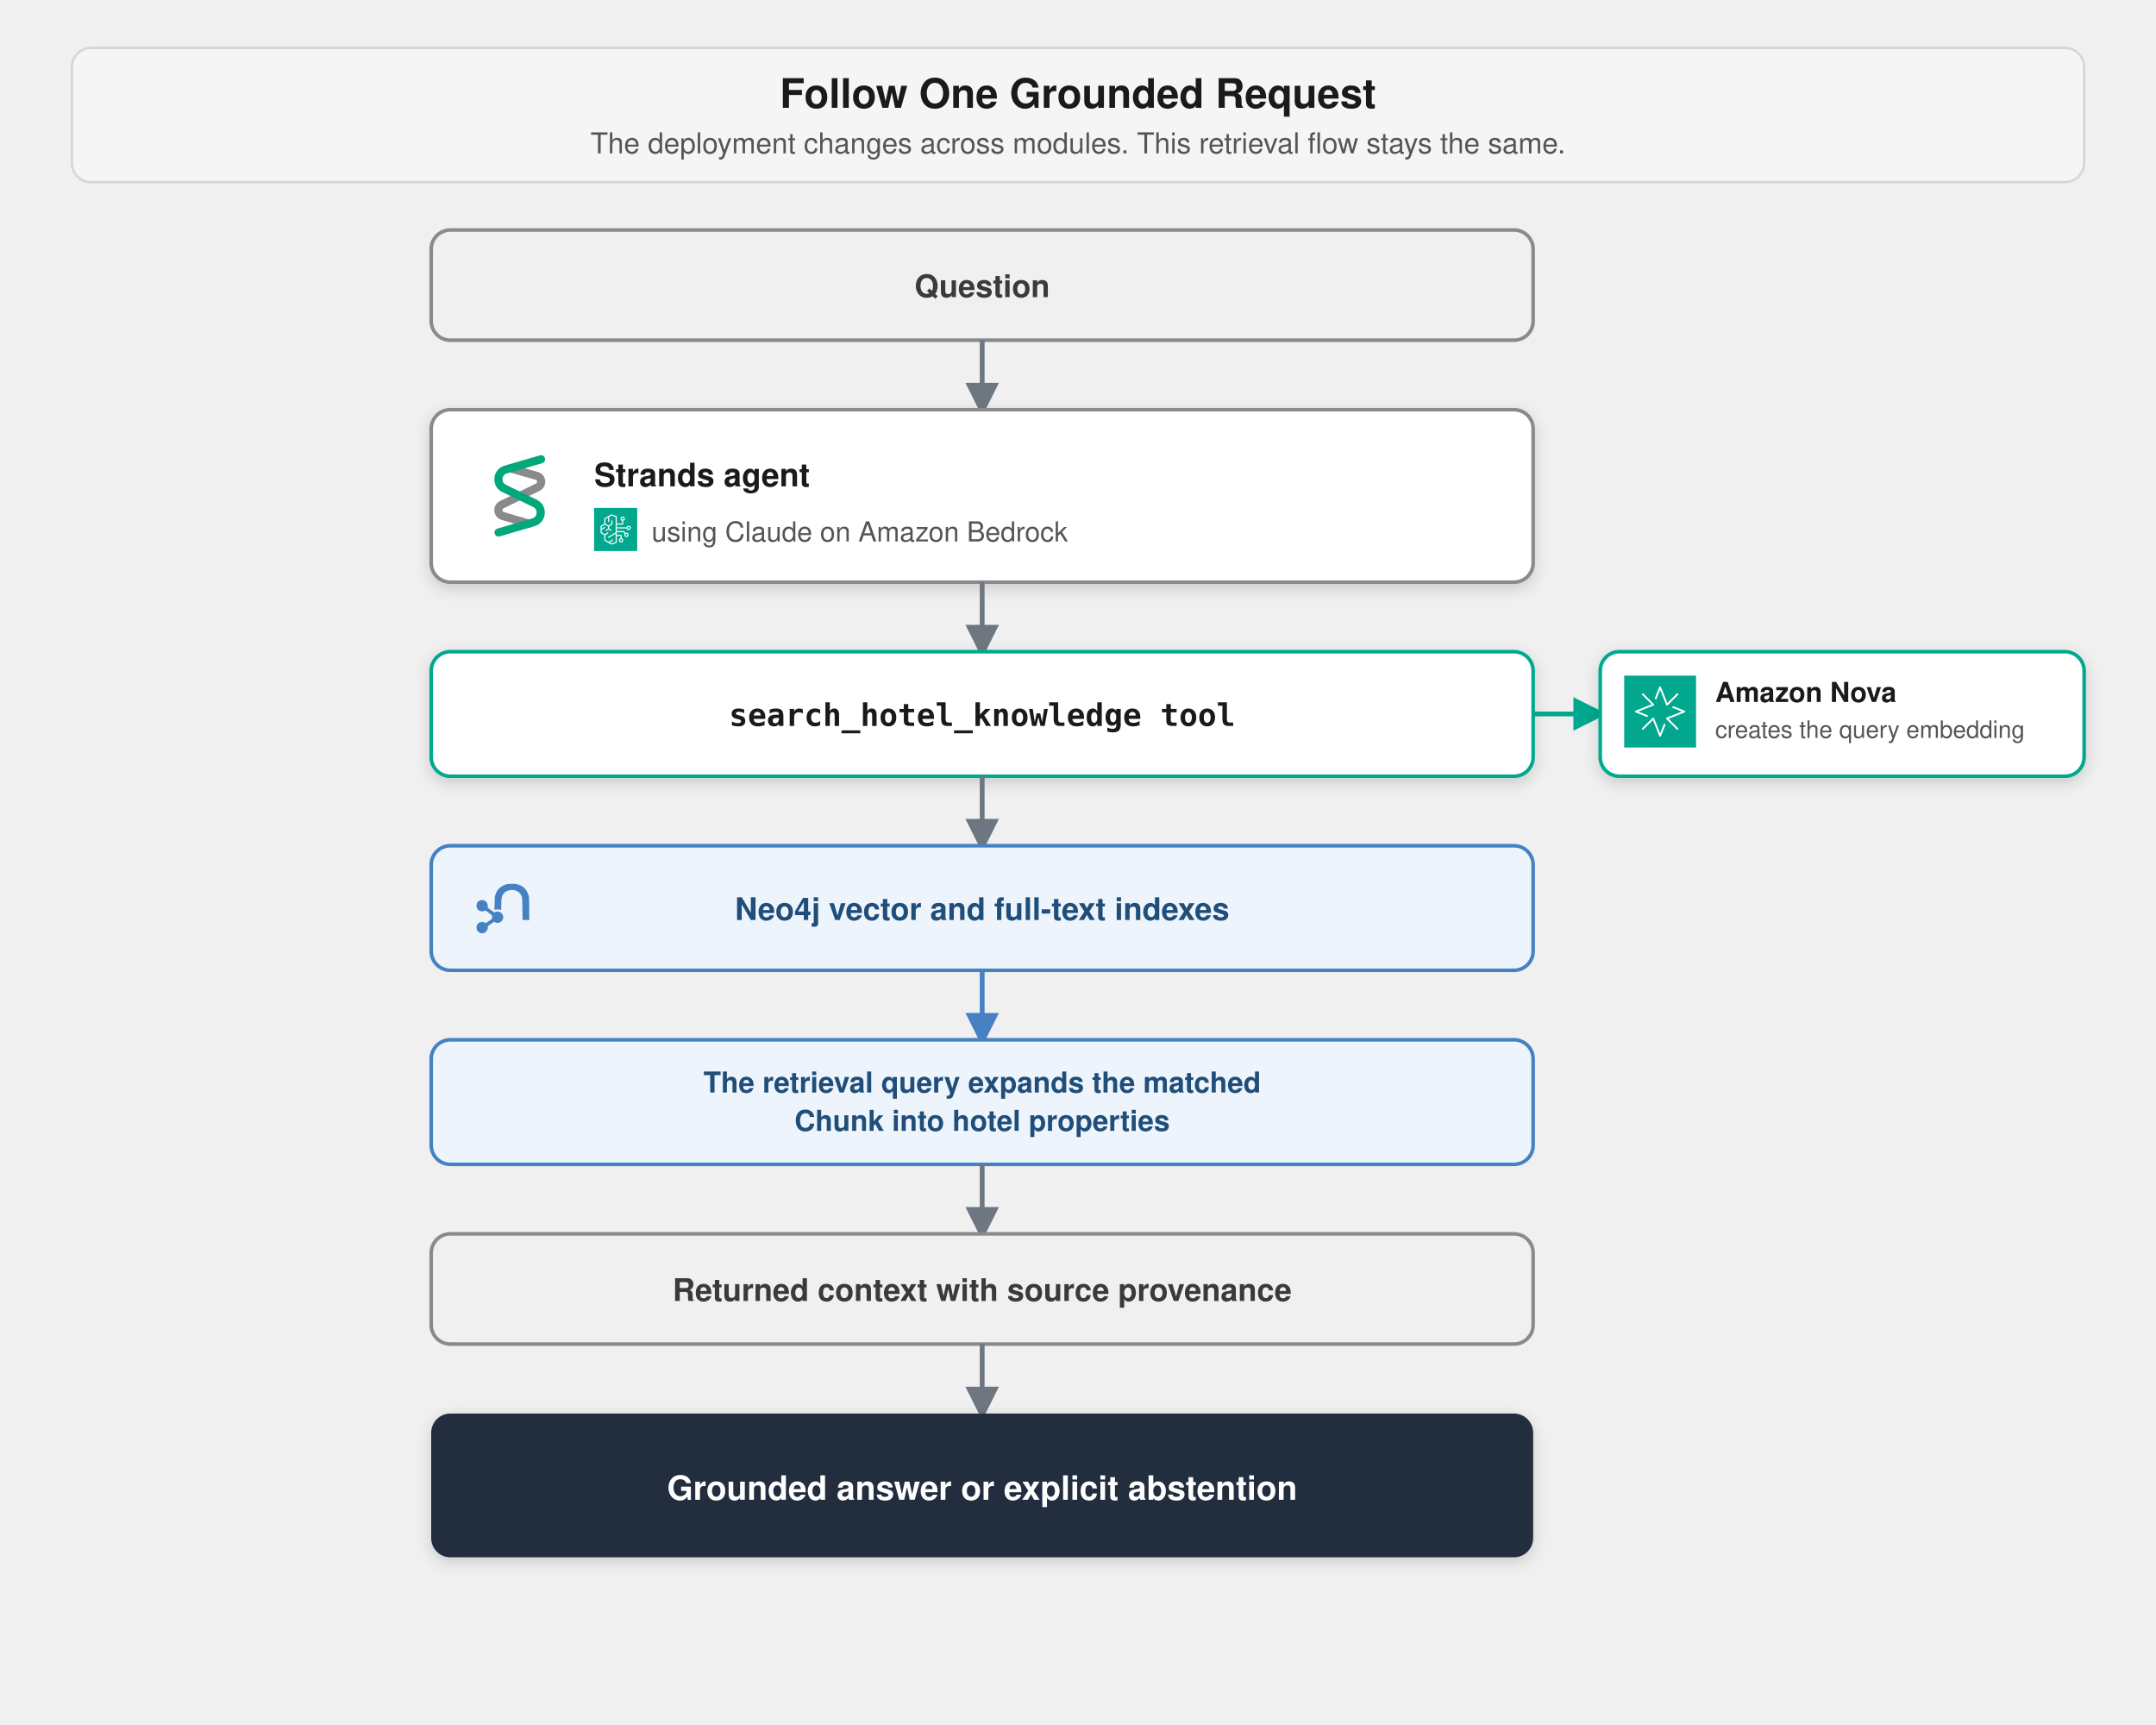
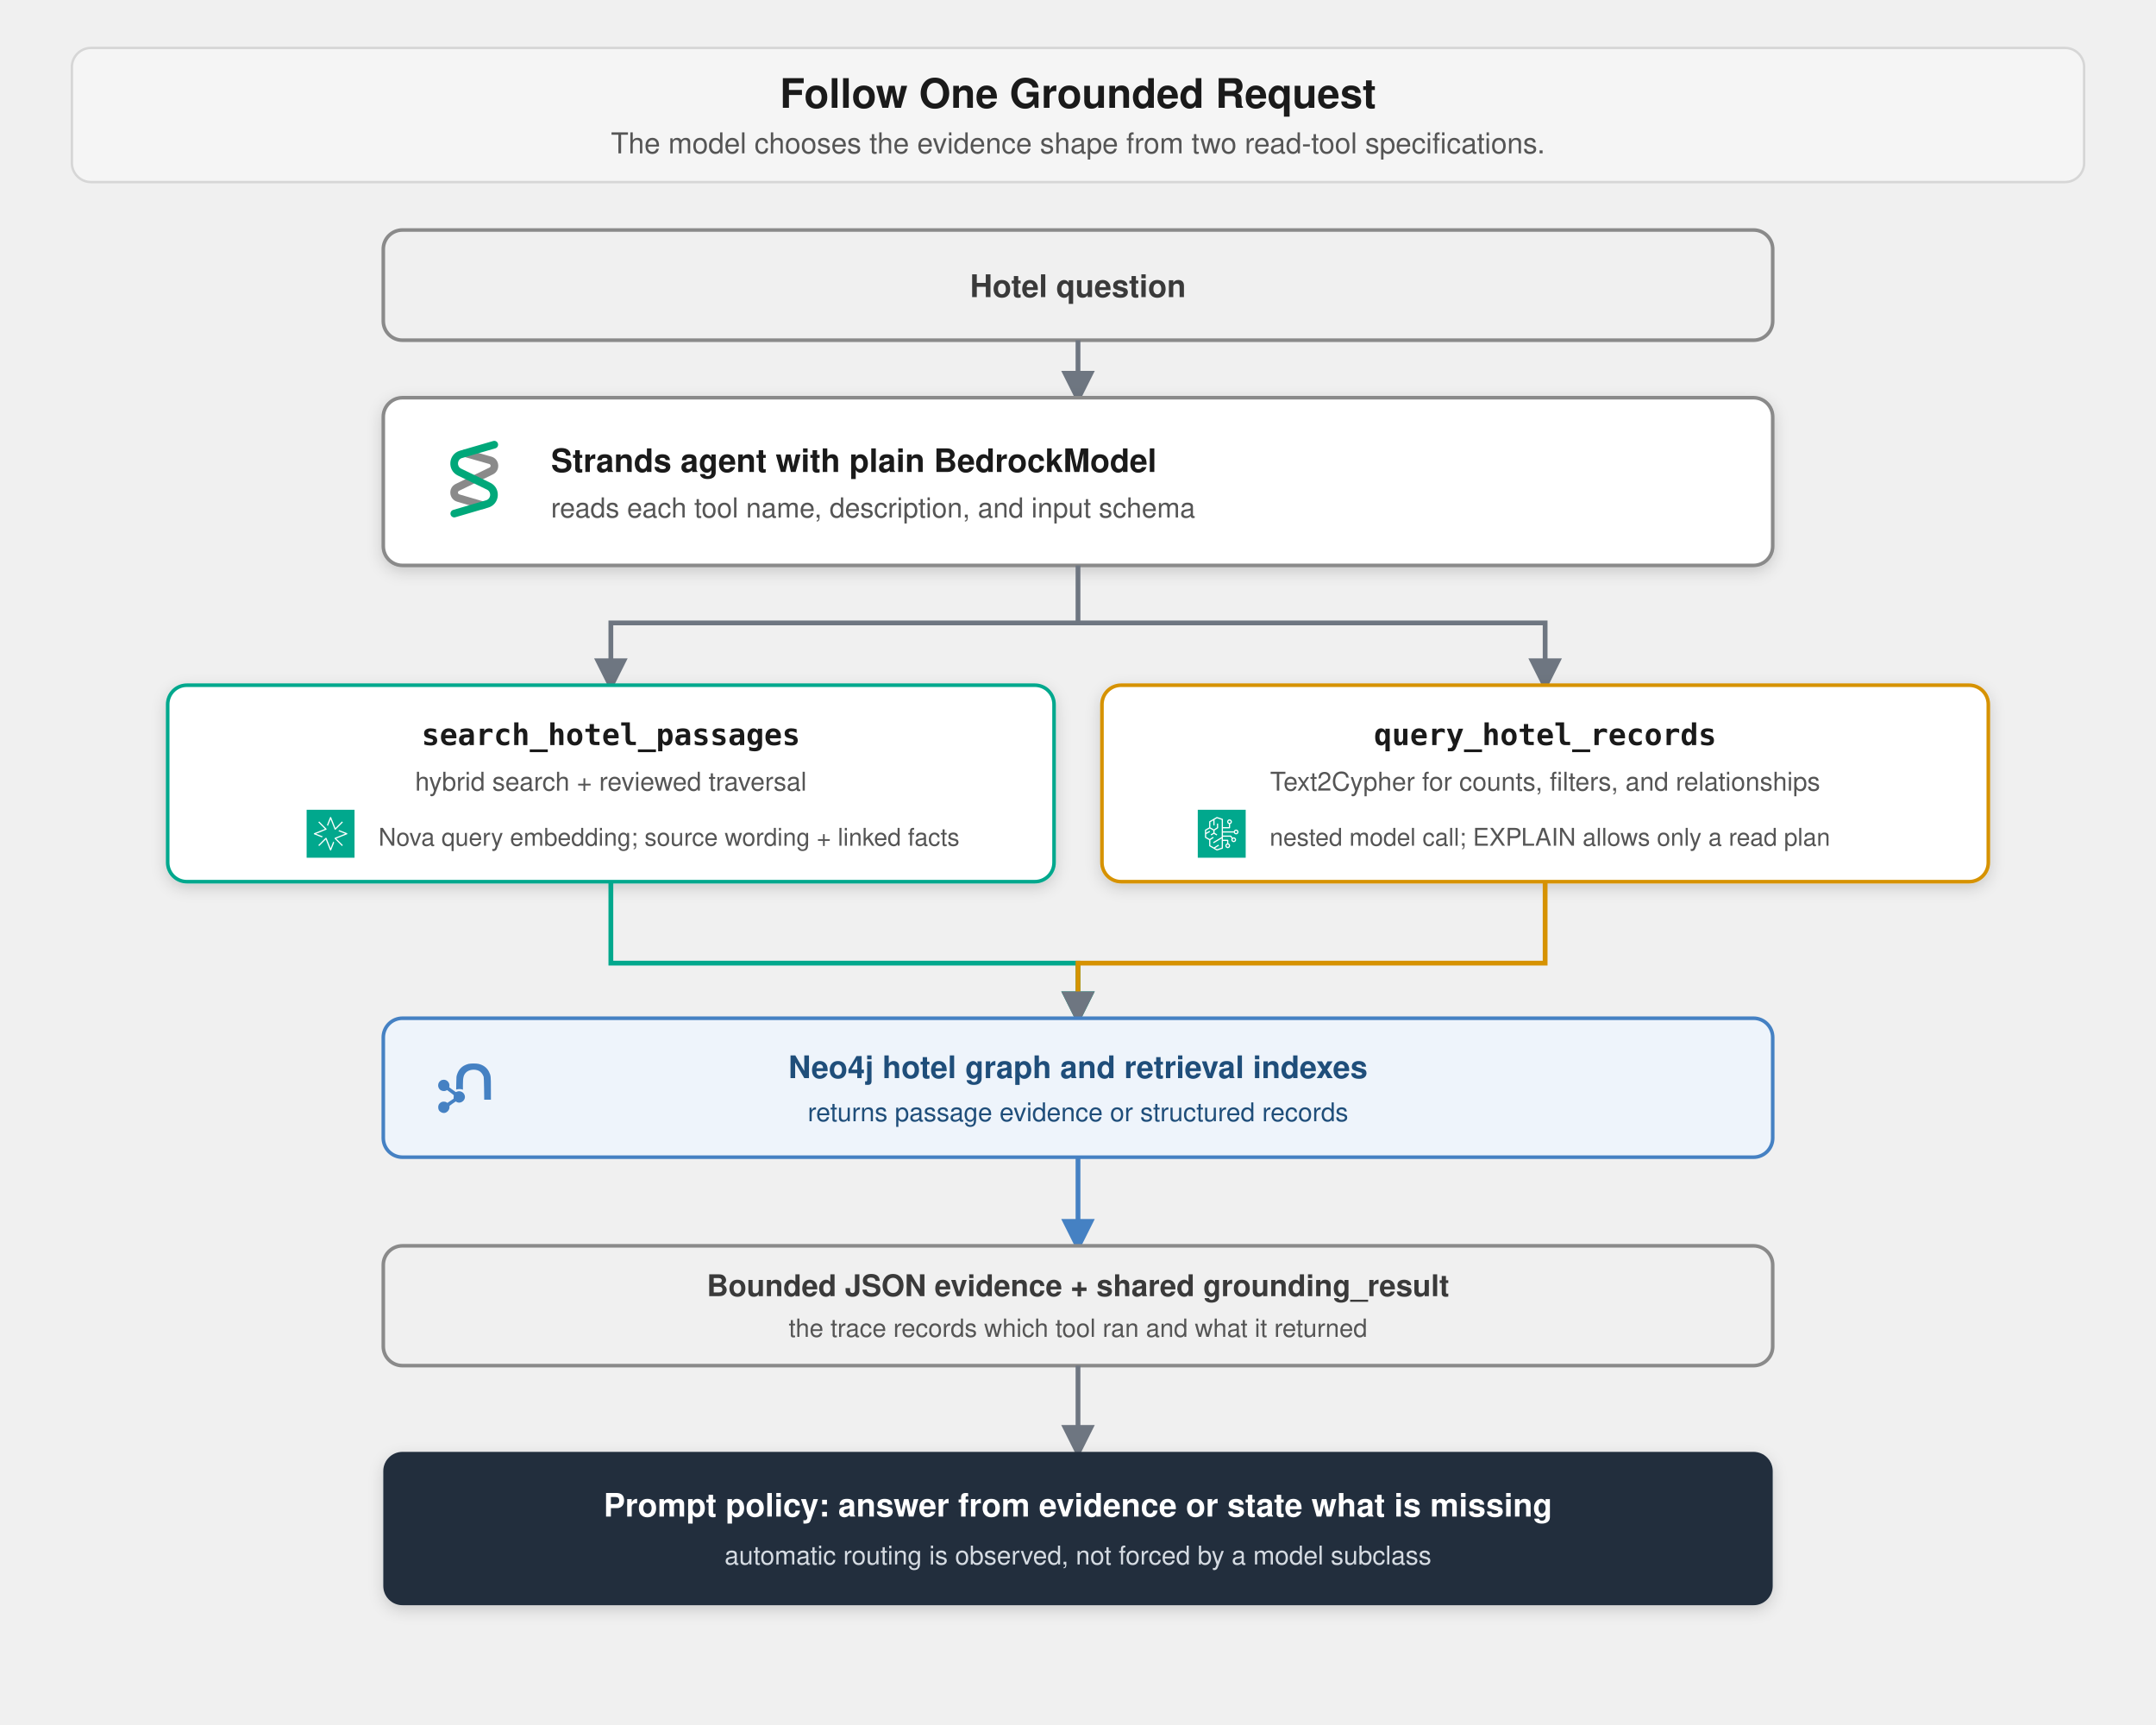
<svg xmlns="http://www.w3.org/2000/svg" viewBox="0 0 900 720" font-family="'Helvetica Neue', Helvetica, Arial, sans-serif">
  <defs>
    <filter id="shF" x="-20%" y="-20%" width="140%" height="140%">
      <feDropShadow dx="0" dy="2" stdDeviation="3" flood-color="#1a1a1a" flood-opacity="0.16" />
    </filter>
    <marker id="arrowGrayF" viewBox="0 0 10 10" refX="8" refY="5" markerWidth="7" markerHeight="7" orient="auto-start-reverse">
      <path d="M0,0 L10,5 L0,10 z" fill="#6E7681" />
    </marker>
    <marker id="arrowTealF" viewBox="0 0 10 10" refX="8" refY="5" markerWidth="7" markerHeight="7" orient="auto-start-reverse">
      <path d="M0,0 L10,5 L0,10 z" fill="#01A88D" />
    </marker>
    <marker id="arrowSteelF" viewBox="0 0 10 10" refX="8" refY="5" markerWidth="7" markerHeight="7" orient="auto-start-reverse">
      <path d="M0,0 L10,5 L0,10 z" fill="#4581C3" />
    </marker>
    <symbol id="icon-strandsF" viewBox="0 0 290 463">
      <path d="M97.29 52.788C85.067 49.167 72.223 56.139 68.602 68.362C64.98 80.584 71.952 93.428 84.175 97.05L235.117 139.775C245.223 142.769 246.357 156.628 236.874 161.226L32.546 260.291C-14.944 283.316 -9.161 352.74 41.483 367.591L189.551 411.009L190.125 411.169C202.183 414.376 214.665 407.396 218.196 395.355C221.784 383.122 214.774 370.296 202.541 366.709L54.474 323.291C44.345 320.321 43.188 306.436 52.686 301.831L257.014 202.766C304.432 179.776 298.758 110.483 248.233 95.512L97.29 52.788Z" fill="#8A8A8A" />
      <path d="M259.147 0.982C271.389 -2.575 284.197 4.466 287.754 16.707C291.311 28.949 284.27 41.757 272.028 45.314L71.173 103.671C40.714 112.521 37.198 154.262 65.746 168.083L241.343 253.093C307.872 285.302 299.794 382.546 228.862 403.336L30.404 461.502C18.171 465.088 5.347 458.078 1.762 445.844C-1.824 433.611 5.186 420.787 17.42 417.202L215.878 359.035C246.277 350.125 249.739 308.449 221.226 294.645L45.63 209.635C-20.983 177.386 -12.777 79.989 58.293 59.34L259.147 0.982Z" fill="#00A87A" />
    </symbol>
    <symbol id="icon-bedrockF" viewBox="0 0 80 80">
      <rect x="0" y="0" width="80" height="80" fill="#01A88D" />
      <g transform="translate(12,12)" fill="#FFFFFF">
        <path d="M52,27 C50.897,27 50,26.103 50,25 C50,23.897 50.897,23 52,23 C53.103,23 54,23.897 54,25 C54,26.103 53.103,27 52,27 L52,27 Z M20.113,53.908 L16.865,52.014 L23.53,47.848 L22.47,46.152 L14.913,50.875 L9,47.426 L9,38.535 L14.555,34.832 L13.445,33.168 L7.959,36.825 L2,33.42 L2,28.58 L8.496,24.868 L7.504,23.132 L2,26.277 L2,22.58 L8,19.152 L14,22.58 L14,26.434 L9.485,29.143 L10.515,30.857 L15,28.166 L19.485,30.857 L20.515,29.143 L16,26.434 L16,22.535 L21.555,18.832 C21.833,18.646 22,18.334 22,18 L22,11 L20,11 L20,17.465 L14.959,20.825 L9,17.42 L9,8.574 L14,5.658 L14,14 L16,14 L16,4.491 L20.113,2.092 L28,4.721 L28,33.434 L13.485,42.143 L14.515,43.857 L28,35.766 L28,51.279 L20.113,53.908 Z M50,38 C50,39.103 49.103,40 48,40 C46.897,40 46,39.103 46,38 C46,36.897 46.897,36 48,36 C49.103,36 50,36.897 50,38 L50,38 Z M40,48 C40,49.103 39.103,50 38,50 C36.897,50 36,49.103 36,48 C36,46.897 36.897,46 38,46 C39.103,46 40,46.897 40,48 L40,48 Z M39,8 C39,6.897 39.897,6 41,6 C42.103,6 43,6.897 43,8 C43,9.103 42.103,10 41,10 C39.897,10 39,9.103 39,8 L39,8 Z M52,21 C50.141,21 48.589,22.28 48.142,24 L30,24 L30,19 L41,19 C41.553,19 42,18.552 42,18 L42,11.858 C43.72,11.411 45,9.858 45,8 C45,5.794 43.206,4 41,4 C38.794,4 37,5.794 37,8 C37,9.858 38.28,11.411 40,11.858 L40,17 L30,17 L30,4 C30,3.569 29.725,3.188 29.316,3.051 L20.316,0.051 C20.042,-0.039 19.744,-0.009 19.496,0.136 L7.496,7.136 C7.188,7.315 7,7.645 7,8 L7,17.42 L0.504,21.132 C0.192,21.31 0,21.641 0,22 L0,34 C0,34.359 0.192,34.69 0.504,34.868 L7,38.58 L7,48 C7,48.355 7.188,48.685 7.496,48.864 L19.496,55.864 C19.65,55.954 19.825,56 20,56 C20.106,56 20.213,55.983 20.316,55.949 L29.316,52.949 C29.725,52.812 30,52.431 30,52 L30,40 L37,40 L37,44.142 C35.28,44.589 34,46.142 34,48 C34,50.206 35.794,52 38,52 C40.206,52 42,50.206 42,48 C42,46.142 40.72,44.589 39,44.142 L39,39 C39,38.448 38.553,38 38,38 L30,38 L30,33 L42.5,33 L44.638,35.85 C44.239,36.472 44,37.207 44,38 C44,40.206 45.794,42 48,42 C50.206,42 52,40.206 52,38 C52,35.794 50.206,34 48,34 C47.316,34 46.682,34.188 46.119,34.492 L43.8,31.4 C43.611,31.148 43.314,31 43,31 L30,31 L30,26 L48.142,26 C48.589,27.72 50.141,29 52,29 C54.206,29 56,27.206 56,25 C56,22.794 54.206,21 52,21 L52,21 Z" />
      </g>
    </symbol>
    <symbol id="icon-novaF" viewBox="0 0 80 80">
      <rect width="80" height="80" fill="#01A88D" />
      <path d="M25.428 46.021L12.635 40.935C12.254 40.784 12.004 40.416 12.004 40.005C12.004 39.596 12.254 39.227 12.635 39.076L30.561 31.965L19.495 20.898L20.909 19.484L33.052 31.626C33.29 31.864 33.393 32.206 33.324 32.536C33.256 32.866 33.026 33.139 32.714 33.263L15.713 40.007L26.968 44.481L25.428 46.021ZM35.52 26.98L40.003 15.701L46.746 32.701C46.87 33.014 47.144 33.243 47.474 33.312C47.541 33.325 47.608 33.332 47.676 33.332C47.938 33.332 48.193 33.228 48.383 33.039L60.525 20.897L59.111 19.483L48.044 30.549L40.934 12.623C40.782 12.242 40.414 11.991 40.004 11.991C39.595 11.991 39.226 12.241 39.074 12.622L33.979 25.44L35.52 26.98ZM67.375 39.073L54.558 33.977L53.018 35.517L64.296 40.001L47.296 46.745C46.983 46.869 46.754 47.142 46.685 47.472C46.617 47.802 46.72 48.144 46.958 48.381L59.1 60.523L60.514 59.109L49.448 48.043L67.375 40.932C67.756 40.78 68.006 40.412 68.006 40.002C68.006 39.592 67.756 39.224 67.375 39.073ZM44.485 53.024L40.005 64.295L33.262 47.295C33.138 46.982 32.864 46.752 32.534 46.684C32.203 46.616 31.863 46.718 31.625 46.956L19.482 59.099L20.896 60.513L31.964 49.446L39.074 67.373C39.226 67.754 39.594 68.004 40.004 68.004C40.413 68.004 40.782 67.754 40.934 67.374L46.026 54.564L44.485 53.024Z" fill="white" />
    </symbol>
    <symbol id="icon-neo4jF" viewBox="0 0 260 260">
      <path d="M145 37.6c-3.5.7-10.1 3.1-14.5 5.2-14.7 7.1-24.6 18.7-30.2 35.7-2.6 7.6-2.7 9.1-3.1 33.4l-.4 25.4 2.4-.7c5.3-1.6 15.3-1.8 19.6-.3l4.2 1.5v-19.7c0-27.7 2.6-37.7 12.1-47.2 11.2-11.2 33.7-14.1 49.5-6.4 8 3.9 15 12.5 18.7 23 .7 1.9 1.3 19.2 1.7 46l.5 43h26l-.1-43c0-48.5-.2-50.2-7.4-65.2-7.6-15.6-22.2-26.6-40.7-30.7-8.9-2-29.2-2-38.3 0z" />
      <path d="M41.5 100.1c-1.6.4-4.7 2.3-6.9 4.1-9.9 8.1-10.3 24.1-.9 33 6.1 5.8 16.9 7.6 24.1 3.9l3.7-1.9 13.2 9.7c8.2 5.9 13.1 10.1 12.8 10.9-.3.8-.5 3.9-.5 7l-.1 5.7-12.1 8.2-12.1 8.2-3.1-2.2c-4.4-3.2-14.9-3.6-20.2-.9-8.7 4.5-12.8 11.5-12.2 21.3.5 8.9 3.9 14.2 11.7 18.2 9.3 4.7 17.9 3.2 25.2-4.2 4.9-5.1 7.3-11.3 6.7-17.4-.3-3.5-.2-3.6 12.1-12.1l12.3-8.4 3.1 1.9c8.1 4.8 18.5 3.2 25.8-4.1 7.9-7.9 8.9-18.4 2.6-27.7-5.8-8.6-17.9-12.1-27-7.8-2 .9-4 1.5-4.5 1.3-.4-.1-6.3-4.3-13-9.3l-12.2-9 .6-4.6c1.7-12.7-9.2-25.1-21.8-24.8-2.4 0-5.6.5-7.3 1z" />
    </symbol>
  </defs>
  <rect x="30" y="20" width="840" height="56" rx="8" fill="#F5F5F5" stroke="#D6D6D6" />
  <text x="450" y="45" text-anchor="middle" font-size="17" font-weight="700" fill="#1A1A1A">Follow One Grounded Request</text>
-   <text x="450" y="64" text-anchor="middle" font-size="12" fill="#555555">The deployment changes across modules. This retrieval flow stays the same.</text>
-   <rect x="180" y="96" width="460" height="46" rx="8" fill="#F0F0F0" stroke="#8A8A8A" stroke-width="1.5" />
-   <text x="410" y="124" text-anchor="middle" font-size="13" font-weight="700" fill="#3A3A3A">Question</text>
-   <line x1="410" y1="142" x2="410" y2="171" stroke="#6E7681" stroke-width="2" marker-end="url(#arrowGrayF)" />
-   <rect x="180" y="171" width="460" height="72" rx="8" fill="#FFFFFF" stroke="#8A8A8A" stroke-width="1.5" filter="url(#shF)" />
-   <use href="#icon-strandsF" x="200" y="190" width="34" height="34" />
-   <text x="248" y="203" font-size="13.5" font-weight="700" fill="#1A1A1A">Strands agent</text>
-   <use href="#icon-bedrockF" x="248" y="212" width="18" height="18" />
-   <text x="272" y="226" font-size="11.5" fill="#555555">using Claude on Amazon Bedrock</text>
-   <line x1="410" y1="243" x2="410" y2="272" stroke="#6E7681" stroke-width="2" marker-end="url(#arrowGrayF)" />
-   <rect x="180" y="272" width="460" height="52" rx="8" fill="#FFFFFF" stroke="#01A88D" stroke-width="1.5" filter="url(#shF)" />
-   <text x="410" y="303" text-anchor="middle" font-size="13" font-weight="700" fill="#1A1A1A" font-family="'SFMono-Regular', Consolas, monospace">search_hotel_knowledge tool</text>
-   <line x1="640" y1="298" x2="668" y2="298" stroke="#01A88D" stroke-width="2" marker-end="url(#arrowTealF)" />
-   <rect x="668" y="272" width="202" height="52" rx="8" fill="#FFFFFF" stroke="#01A88D" stroke-width="1.5" filter="url(#shF)" />
-   <use href="#icon-novaF" x="678" y="282" width="30" height="30" />
-   <text x="716" y="293" font-size="11.5" font-weight="700" fill="#1A1A1A">Amazon Nova</text>
-   <text x="716" y="308" font-size="10" fill="#555555">creates the query embedding</text>
-   <line x1="410" y1="324" x2="410" y2="353" stroke="#6E7681" stroke-width="2" marker-end="url(#arrowGrayF)" />
-   <rect x="180" y="353" width="460" height="52" rx="8" fill="#EEF4FB" stroke="#4581C3" stroke-width="1.5" />
-   <use href="#icon-neo4jF" x="196" y="365" width="28" height="28" fill="#4581C3" />
-   <text x="410" y="384" text-anchor="middle" font-size="13" font-weight="700" fill="#1F4E7A">Neo4j vector and full-text indexes</text>
-   <line x1="410" y1="405" x2="410" y2="434" stroke="#4581C3" stroke-width="2" marker-end="url(#arrowSteelF)" />
-   <rect x="180" y="434" width="460" height="52" rx="8" fill="#EEF4FB" stroke="#4581C3" stroke-width="1.5" />
-   <text x="410" y="456" text-anchor="middle" font-size="12" font-weight="700" fill="#1F4E7A">The retrieval query expands the matched</text>
-   <text x="410" y="472" text-anchor="middle" font-size="12" font-weight="700" fill="#1F4E7A">Chunk into hotel properties</text>
-   <line x1="410" y1="486" x2="410" y2="515" stroke="#6E7681" stroke-width="2" marker-end="url(#arrowGrayF)" />
-   <rect x="180" y="515" width="460" height="46" rx="8" fill="#F0F0F0" stroke="#8A8A8A" stroke-width="1.5" />
-   <text x="410" y="543" text-anchor="middle" font-size="13" font-weight="700" fill="#3A3A3A">Returned context with source provenance</text>
-   <line x1="410" y1="561" x2="410" y2="590" stroke="#6E7681" stroke-width="2" marker-end="url(#arrowGrayF)" />
-   <rect x="180" y="590" width="460" height="60" rx="8" fill="#232F3E" filter="url(#shF)" />
-   <text x="410" y="626" text-anchor="middle" font-size="14" font-weight="700" fill="#FFFFFF">Grounded answer or explicit abstention</text>
+   <text x="450" y="64" text-anchor="middle" font-size="12" fill="#555555">The model chooses the evidence shape from two read-tool specifications.</text>
+   <rect x="160" y="96" width="580" height="46" rx="8" fill="#F0F0F0" stroke="#8A8A8A" stroke-width="1.5" />
+   <text x="450" y="124" text-anchor="middle" font-size="13" font-weight="700" fill="#3A3A3A">Hotel question</text>
+   <line x1="450" y1="142" x2="450" y2="166" stroke="#6E7681" stroke-width="2" marker-end="url(#arrowGrayF)" />
+   <rect x="160" y="166" width="580" height="70" rx="8" fill="#FFFFFF" stroke="#8A8A8A" stroke-width="1.5" filter="url(#shF)" />
+   <use href="#icon-strandsF" x="182" y="184" width="32" height="32" />
+   <text x="230" y="197" font-size="13.5" font-weight="700" fill="#1A1A1A">Strands agent with plain BedrockModel</text>
+   <text x="230" y="216" font-size="11.5" fill="#555555">reads each tool name, description, and input schema</text>
+   <path d="M450,236 V260 H255 V286" fill="none" stroke="#6E7681" stroke-width="2" marker-end="url(#arrowGrayF)" />
+   <path d="M450,260 H645 V286" fill="none" stroke="#6E7681" stroke-width="2" marker-end="url(#arrowGrayF)" />
+   <rect x="70" y="286" width="370" height="82" rx="8" fill="#FFFFFF" stroke="#01A88D" stroke-width="1.5" filter="url(#shF)" />
+   <text x="255" y="311" text-anchor="middle" font-size="12.5" font-weight="700" fill="#1A1A1A" font-family="'SFMono-Regular', Consolas, monospace">search_hotel_passages</text>
+   <text x="255" y="330" text-anchor="middle" font-size="10.8" fill="#555555">hybrid search + reviewed traversal</text>
+   <use href="#icon-novaF" x="128" y="338" width="20" height="20" />
+   <text x="158" y="353" font-size="10.2" fill="#555555">Nova query embedding; source wording + linked facts</text>
+   <rect x="460" y="286" width="370" height="82" rx="8" fill="#FFFFFF" stroke="#D69200" stroke-width="1.5" filter="url(#shF)" />
+   <text x="645" y="311" text-anchor="middle" font-size="12.5" font-weight="700" fill="#1A1A1A" font-family="'SFMono-Regular', Consolas, monospace">query_hotel_records</text>
+   <text x="645" y="330" text-anchor="middle" font-size="10.8" fill="#555555">Text2Cypher for counts, filters, and relationships</text>
+   <use href="#icon-bedrockF" x="500" y="338" width="20" height="20" />
+   <text x="530" y="353" font-size="10.2" fill="#555555">nested model call; EXPLAIN allows only a read plan</text>
+   <path d="M255,368 V402 H450 V425" fill="none" stroke="#01A88D" stroke-width="2" marker-end="url(#arrowTealF)" />
+   <path d="M645,368 V402 H450 V425" fill="none" stroke="#D69200" stroke-width="2" marker-end="url(#arrowGrayF)" />
+   <rect x="160" y="425" width="580" height="58" rx="8" fill="#EEF4FB" stroke="#4581C3" stroke-width="1.5" />
+   <use href="#icon-neo4jF" x="180" y="440" width="28" height="28" fill="#4581C3" />
+   <text x="450" y="450" text-anchor="middle" font-size="13" font-weight="700" fill="#1F4E7A">Neo4j hotel graph and retrieval indexes</text>
+   <text x="450" y="468" text-anchor="middle" font-size="10.8" fill="#1F4E7A">returns passage evidence or structured records</text>
+   <line x1="450" y1="483" x2="450" y2="520" stroke="#4581C3" stroke-width="2" marker-end="url(#arrowSteelF)" />
+   <rect x="160" y="520" width="580" height="50" rx="8" fill="#F0F0F0" stroke="#8A8A8A" stroke-width="1.5" />
+   <text x="450" y="541" text-anchor="middle" font-size="12.5" font-weight="700" fill="#3A3A3A">Bounded JSON evidence + shared grounding_result</text>
+   <text x="450" y="558" text-anchor="middle" font-size="10.5" fill="#555555">the trace records which tool ran and what it returned</text>
+   <line x1="450" y1="570" x2="450" y2="606" stroke="#6E7681" stroke-width="2" marker-end="url(#arrowGrayF)" />
+   <rect x="160" y="606" width="580" height="64" rx="8" fill="#232F3E" filter="url(#shF)" />
+   <text x="450" y="633" text-anchor="middle" font-size="13.5" font-weight="700" fill="#FFFFFF">Prompt policy: answer from evidence or state what is missing</text>
+   <text x="450" y="653" text-anchor="middle" font-size="10.8" fill="#D5DBE2">automatic routing is observed, not forced by a model subclass</text>
</svg>
